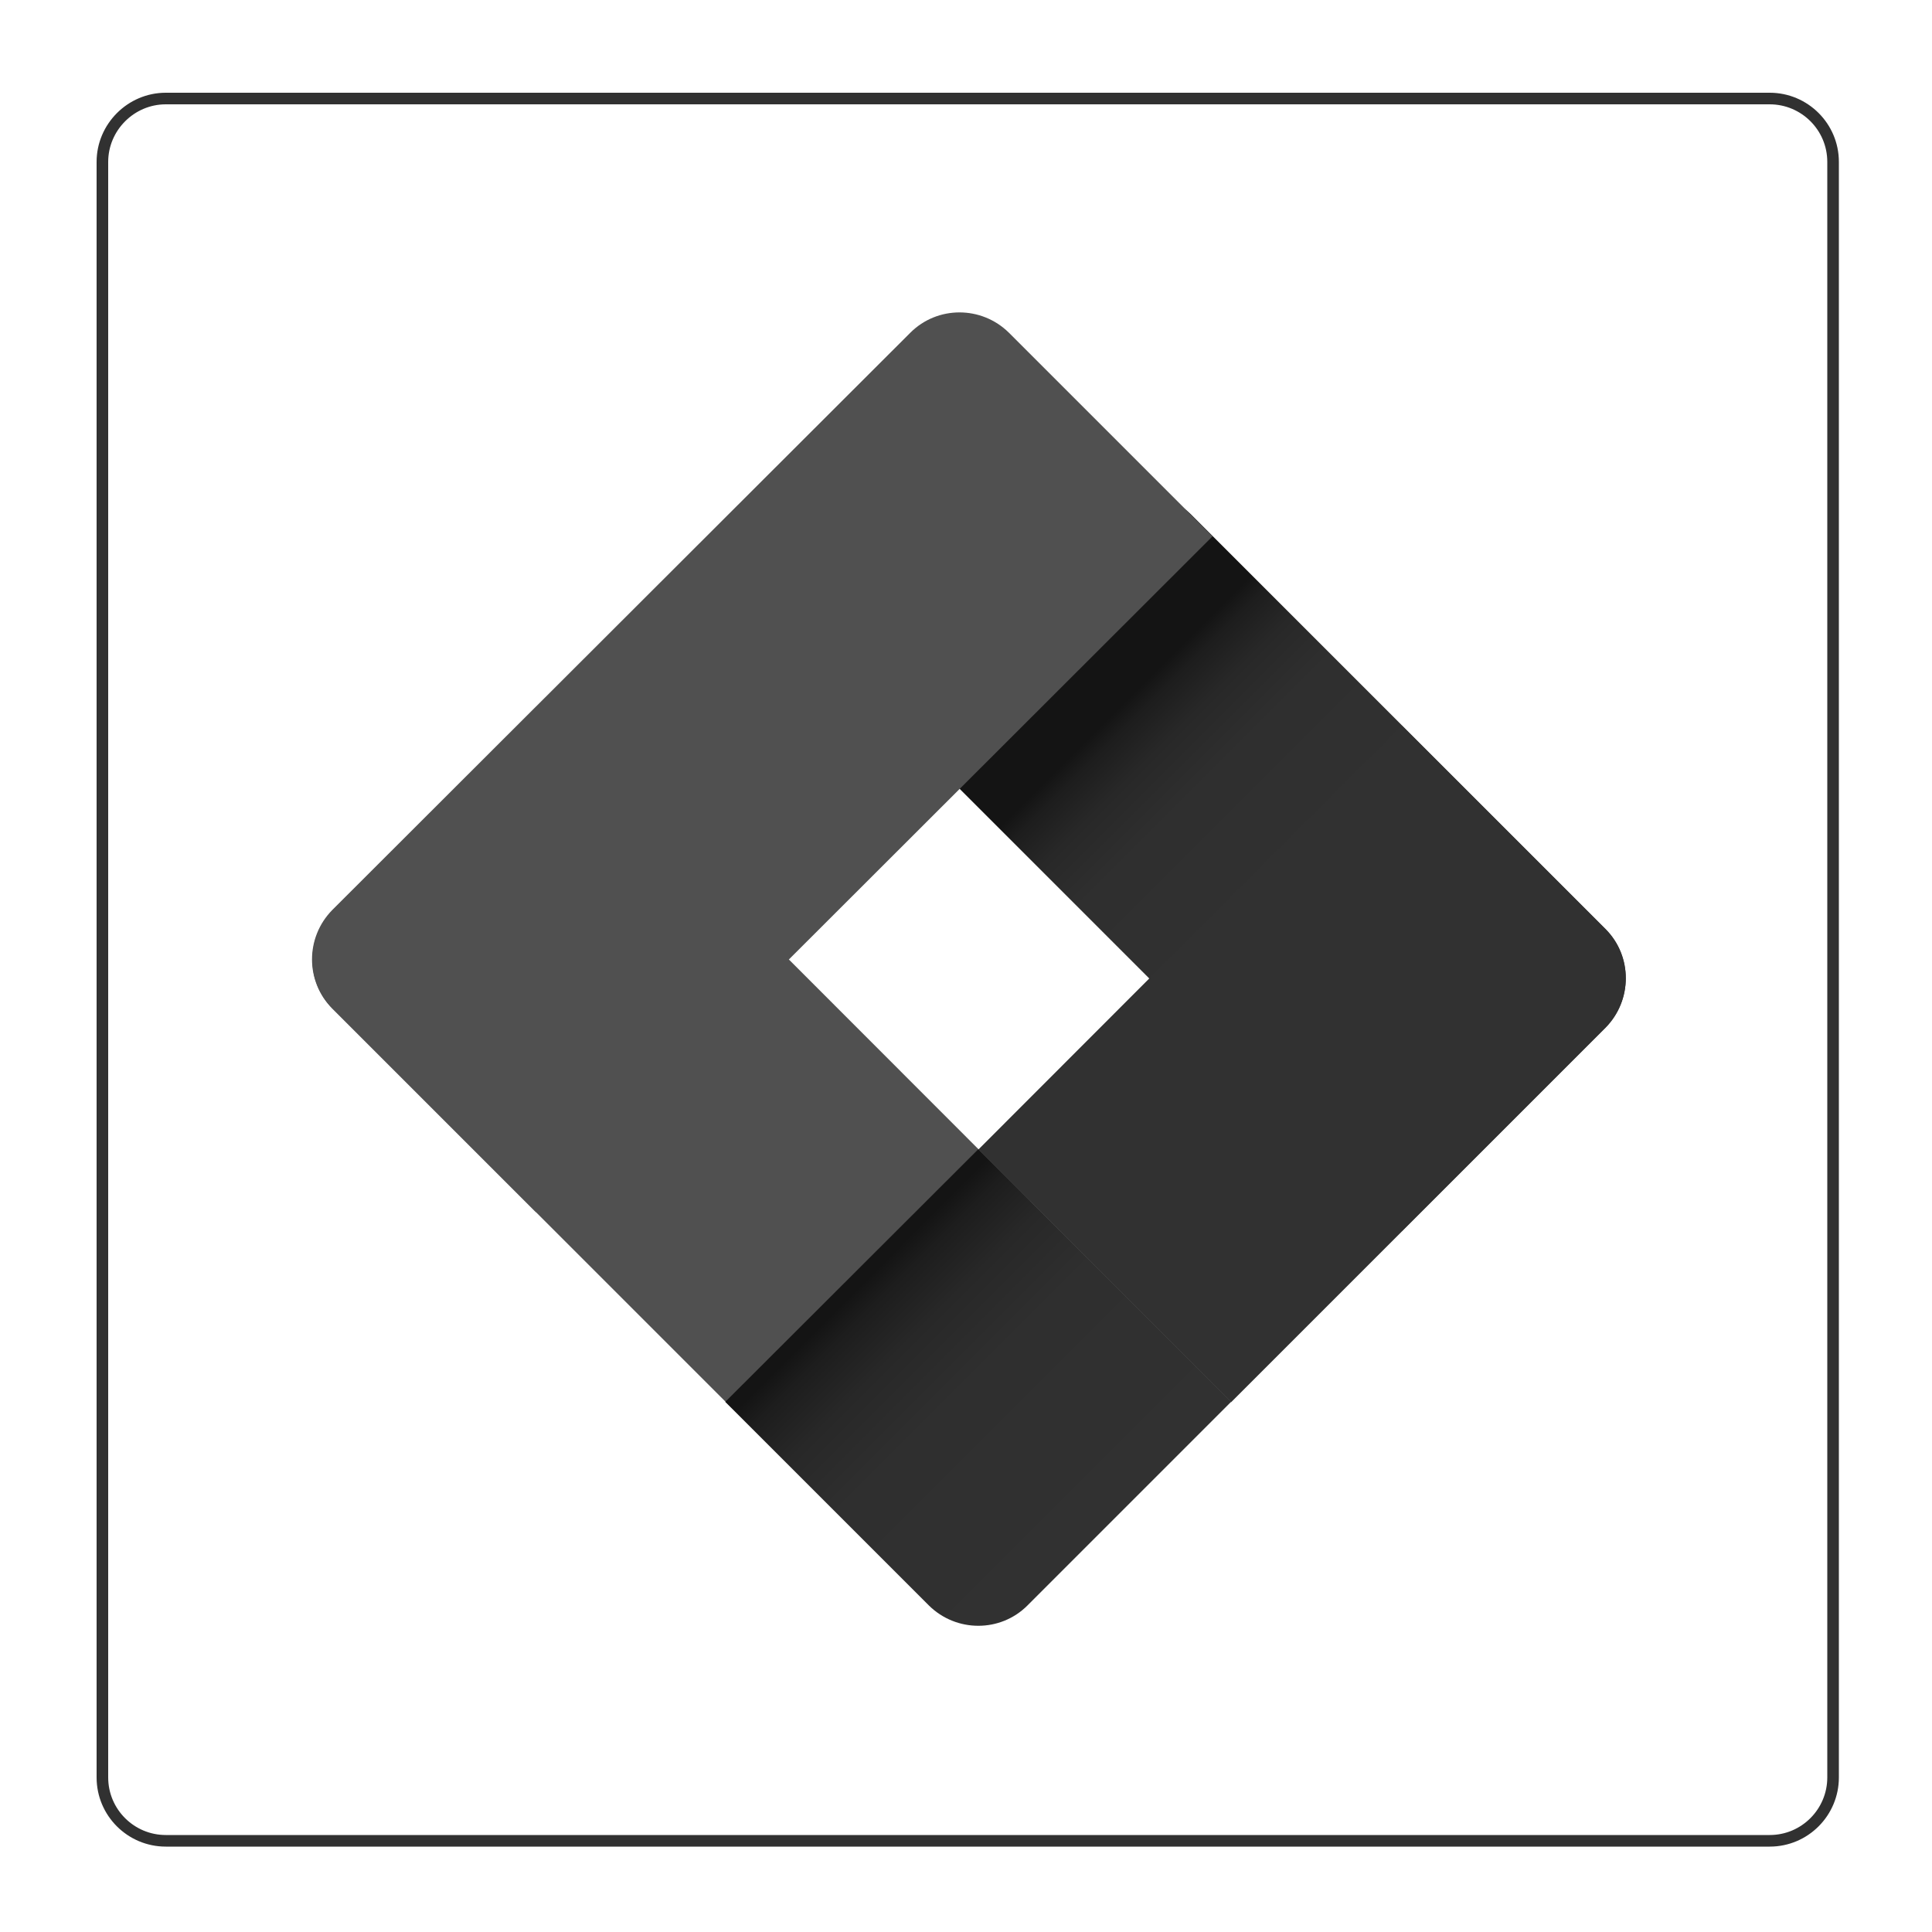
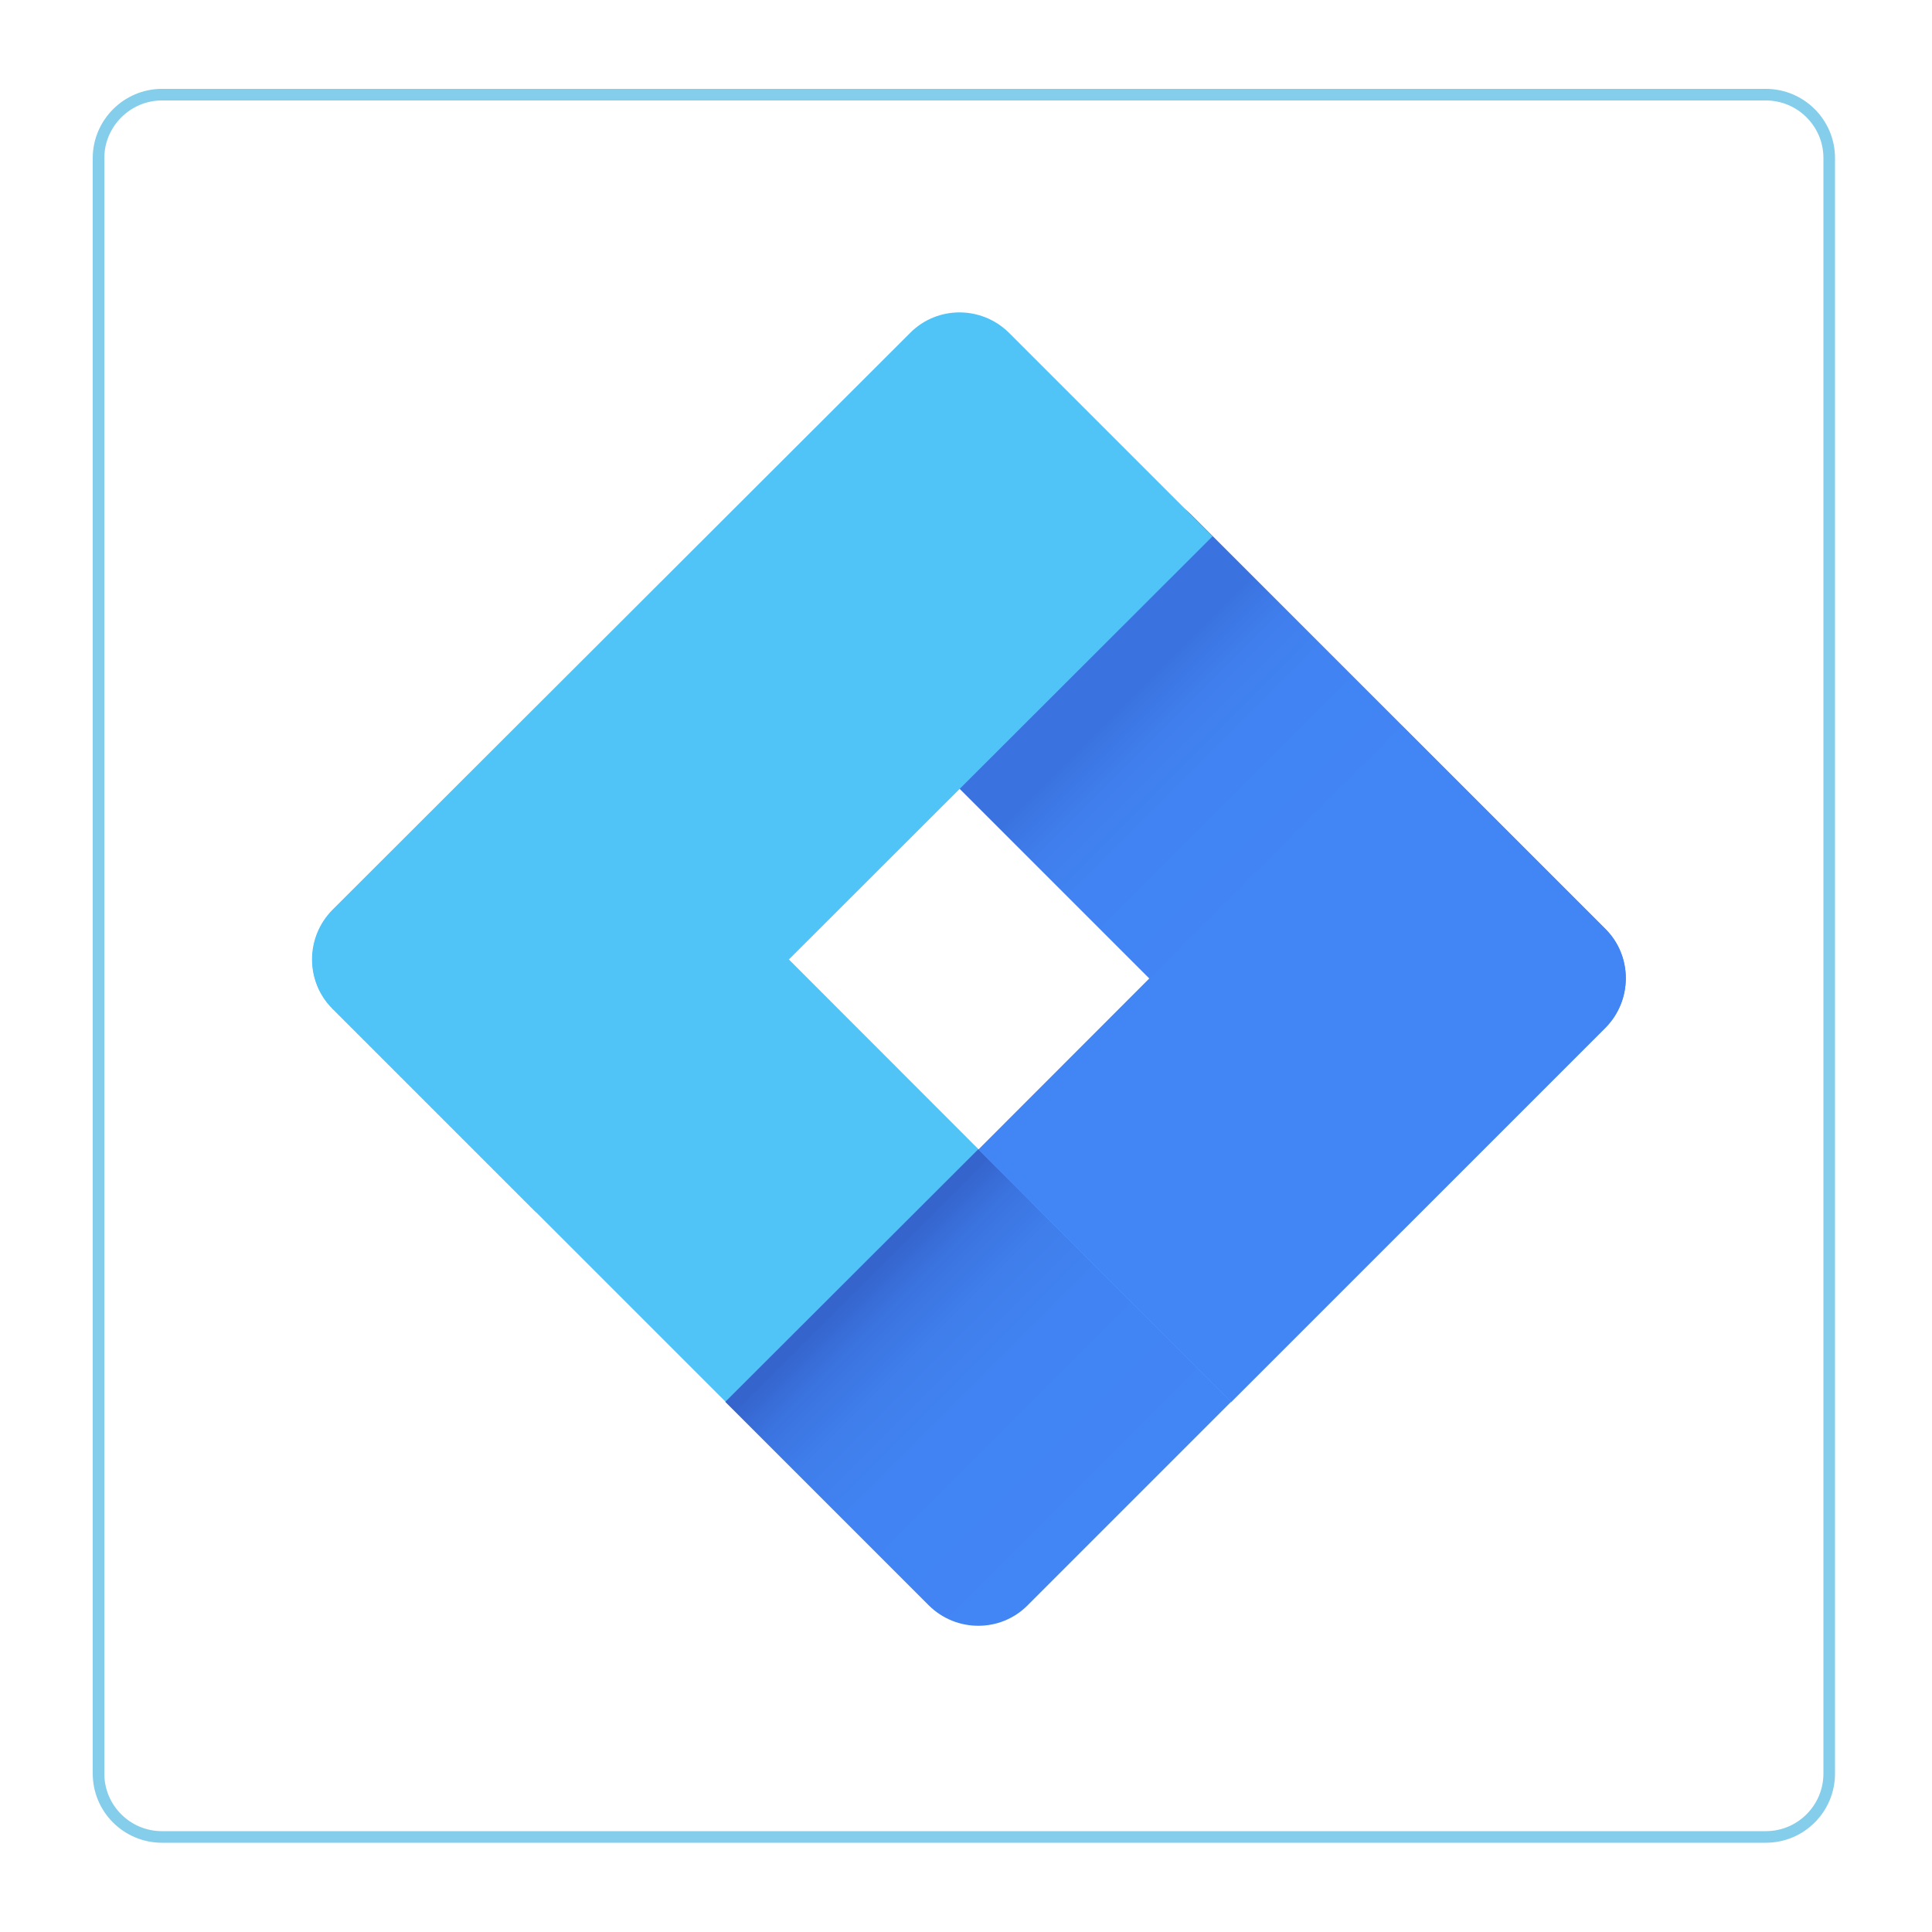
<svg xmlns="http://www.w3.org/2000/svg" version="1.1" x="0px" y="0px" viewBox="0 0 500 500" style="enable-background:new 0 0 500 500;" xml:space="preserve">
  <style type="text/css">
- 	.st0{fill:none;stroke:#313131;stroke-width:3;stroke-miterlimit:10;}
- 	.st1{display:none;}
- 	.st2{display:inline;fill:#50C3F7;}
- 	.st3{display:inline;fill:url(#SVGID_1_);}
- 	.st4{display:inline;fill:url(#SVGID_2_);}
- 	.st5{display:inline;fill:#4285F4;}
- 	.st6{fill:#505050;}
- 	.st7{fill:url(#SVGID_3_);}
- 	.st8{fill:url(#SVGID_4_);}
- 	.st9{fill:#313131;}
+ 	.st0{display:none;}
+ 	.st1{display:inline;fill:none;stroke:#313131;stroke-width:3;stroke-miterlimit:10;}
+ 	.st2{fill:none;stroke:#84CEEB;stroke-width:3;stroke-miterlimit:10;}
+ 	.st3{fill:#50C3F7;}
+ 	.st4{fill:url(#SVGID_1_);}
+ 	.st5{fill:url(#SVGID_2_);}
+ 	.st6{fill:#4285F4;}
+ 	.st7{display:inline;fill:#505050;}
+ 	.st8{display:inline;fill:url(#SVGID_3_);}
+ 	.st9{display:inline;fill:url(#SVGID_4_);}
+ 	.st10{display:inline;fill:#313131;}
</style>
-   <g id="Layer_1">
-     <path class="st0" d="M26.5,41.9v418.1c0,9.1,7.4,16.4,16.4,16.4h415.1c9.1,0,16.4-7.4,16.4-16.4V41.9c0-9.1-7.4-16.4-16.4-16.4   H42.9C33.9,25.5,26.5,32.9,26.5,41.9z" />
+   <g id="Layer_1" class="st0">
+     <path class="st1" d="M26.5,41.9v418.1c0,9.1,7.4,16.4,16.4,16.4h415.1c9.1,0,16.4-7.4,16.4-16.4V41.9c0-9.1-7.4-16.4-16.4-16.4   H42.9C33.9,25.5,26.5,32.9,26.5,41.9z" />
  </g>
-   <g id="Layer_3" class="st1">
-     <path class="st2" d="M266.6,310.8L214,363.5c-7,7-18.4,7-25.5,0L86.1,261.1c-7-7-7-18.4,0-25.5l52.7-52.7L266.6,310.8z" />
+   <g id="Layer_5">
+     <path class="st2" d="M25.5,40.9v418.1c0,9.1,7.4,16.4,16.4,16.4h415.1c9.1,0,16.4-7.4,16.4-16.4V40.9c0-9.1-7.4-16.4-16.4-16.4   H41.9C32.9,24.5,25.5,31.9,25.5,40.9z" />
+   </g>
+   <g id="Layer_3">
+     <path class="st3" d="M266.6,310.8L214,363.5c-7,7-18.4,7-25.5,0L86.1,261.1c-7-7-7-18.4,0-25.5l52.7-52.7L266.6,310.8z" />
    <linearGradient id="SVGID_1_" gradientUnits="userSpaceOnUse" x1="255.301" y1="248.049" x2="334.731" y2="248.049" gradientTransform="matrix(0.7071 0.7071 -0.7071 0.7071 278.9505 -181.4461)">
      <stop offset="0.126" style="stop-color:#3A73E0" />
      <stop offset="0.261" style="stop-color:#3F7DEB" />
      <stop offset="0.456" style="stop-color:#4183F2" />
      <stop offset="0.998" style="stop-color:#4285F4" />
    </linearGradient>
-     <path class="st3" d="M230.1,185.9l52.7-52.7c7-7,18.4-7,25.5,0l107.2,107.2c7,7,7,18.4,0,25.5l-52.7,52.7L230.1,185.9z" />
-     <path class="st2" d="M138.7,313.7l-52.7-52.7c-7-7-7-18.4,0-25.5L235.6,86.1c7-7,18.4-7,25.5,0l52.7,52.7L138.7,313.7z" />
+     <path class="st4" d="M230.1,185.9l52.7-52.7c7-7,18.4-7,25.5,0l107.2,107.2c7,7,7,18.4,0,25.5l-52.7,52.7L230.1,185.9z" />
+     <path class="st3" d="M138.7,313.7l-52.7-52.7c-7-7-7-18.4,0-25.5L235.6,86.1c7-7,18.4-7,25.5,0l52.7,52.7L138.7,313.7z" />
    <linearGradient id="SVGID_2_" gradientUnits="userSpaceOnUse" x1="320.341" y1="403.057" x2="412.802" y2="403.057" gradientTransform="matrix(0.7071 0.7071 -0.7071 0.7071 278.9505 -181.4461)">
      <stop offset="3.471859e-02" style="stop-color:#3564CD" />
      <stop offset="4.407288e-02" style="stop-color:#3666CF" />
      <stop offset="0.152" style="stop-color:#3B74E0" />
      <stop offset="0.286" style="stop-color:#3F7EEB" />
      <stop offset="0.475" style="stop-color:#4183F2" />
      <stop offset="0.998" style="stop-color:#4285F4" />
    </linearGradient>
-     <path class="st4" d="M253.2,297.4l65.4,65.4l-52.7,52.7c-7,7-18.4,7-25.5,0l-52.7-52.7L253.2,297.4z" />
-     <path class="st5" d="M362.8,187.8l52.7,52.7c7,7,7,18.4,0,25.5l-96.9,96.9l-65.4-65.4L362.8,187.8z" />
+     <path class="st5" d="M253.2,297.4l65.4,65.4l-52.7,52.7c-7,7-18.4,7-25.5,0l-52.7-52.7L253.2,297.4z" />
+     <path class="st6" d="M362.8,187.8l52.7,52.7c7,7,7,18.4,0,25.5l-96.9,96.9l-65.4-65.4L362.8,187.8z" />
  </g>
-   <g id="Layer_4">
-     <path class="st6" d="M266.6,310.8L214,363.5c-7,7-18.4,7-25.5,0L86.1,261.1c-7-7-7-18.4,0-25.5l52.7-52.7L266.6,310.8z" />
+   <g id="Layer_4" class="st0">
+     <path class="st7" d="M266.6,310.8L214,363.5c-7,7-18.4,7-25.5,0L86.1,261.1c-7-7-7-18.4,0-25.5l52.7-52.7L266.6,310.8z" />
    <linearGradient id="SVGID_3_" gradientUnits="userSpaceOnUse" x1="255.301" y1="248.049" x2="334.731" y2="248.049" gradientTransform="matrix(0.7071 0.7071 -0.7071 0.7071 278.9505 -181.4461)">
      <stop offset="0.126" style="stop-color:#141414" />
      <stop offset="0.185" style="stop-color:#1D1D1D" />
      <stop offset="0.314" style="stop-color:#282828" />
      <stop offset="0.495" style="stop-color:#2F2F2F" />
      <stop offset="0.998" style="stop-color:#313131" />
    </linearGradient>
-     <path class="st7" d="M230.1,185.9l52.7-52.7c7-7,18.4-7,25.5,0l107.2,107.2c7,7,7,18.4,0,25.5l-52.7,52.7L230.1,185.9z" />
-     <path class="st6" d="M138.7,313.7l-52.7-52.7c-7-7-7-18.4,0-25.5L235.6,86.1c7-7,18.4-7,25.5,0l52.7,52.7L138.7,313.7z" />
+     <path class="st8" d="M230.1,185.9l52.7-52.7c7-7,18.4-7,25.5,0l107.2,107.2c7,7,7,18.4,0,25.5l-52.7,52.7L230.1,185.9z" />
+     <path class="st7" d="M138.7,313.7l-52.7-52.7c-7-7-7-18.4,0-25.5L235.6,86.1c7-7,18.4-7,25.5,0l52.7,52.7L138.7,313.7z" />
    <linearGradient id="SVGID_4_" gradientUnits="userSpaceOnUse" x1="320.341" y1="403.057" x2="412.802" y2="403.057" gradientTransform="matrix(0.7071 0.7071 -0.7071 0.7071 278.9505 -181.4461)">
      <stop offset="3.666170e-02" style="stop-color:#141414" />
      <stop offset="0.102" style="stop-color:#1D1D1D" />
      <stop offset="0.244" style="stop-color:#282828" />
      <stop offset="0.444" style="stop-color:#2F2F2F" />
      <stop offset="0.998" style="stop-color:#313131" />
    </linearGradient>
-     <path class="st8" d="M253.2,297.4l65.4,65.4l-52.7,52.7c-7,7-18.4,7-25.5,0l-52.7-52.7L253.2,297.4z" />
-     <path class="st9" d="M362.8,187.8l52.7,52.7c7,7,7,18.4,0,25.5l-96.9,96.9l-65.4-65.4L362.8,187.8z" />
+     <path class="st9" d="M253.2,297.4l65.4,65.4l-52.7,52.7c-7,7-18.4,7-25.5,0l-52.7-52.7L253.2,297.4z" />
+     <path class="st10" d="M362.8,187.8l52.7,52.7c7,7,7,18.4,0,25.5l-96.9,96.9l-65.4-65.4L362.8,187.8z" />
  </g>
</svg>
